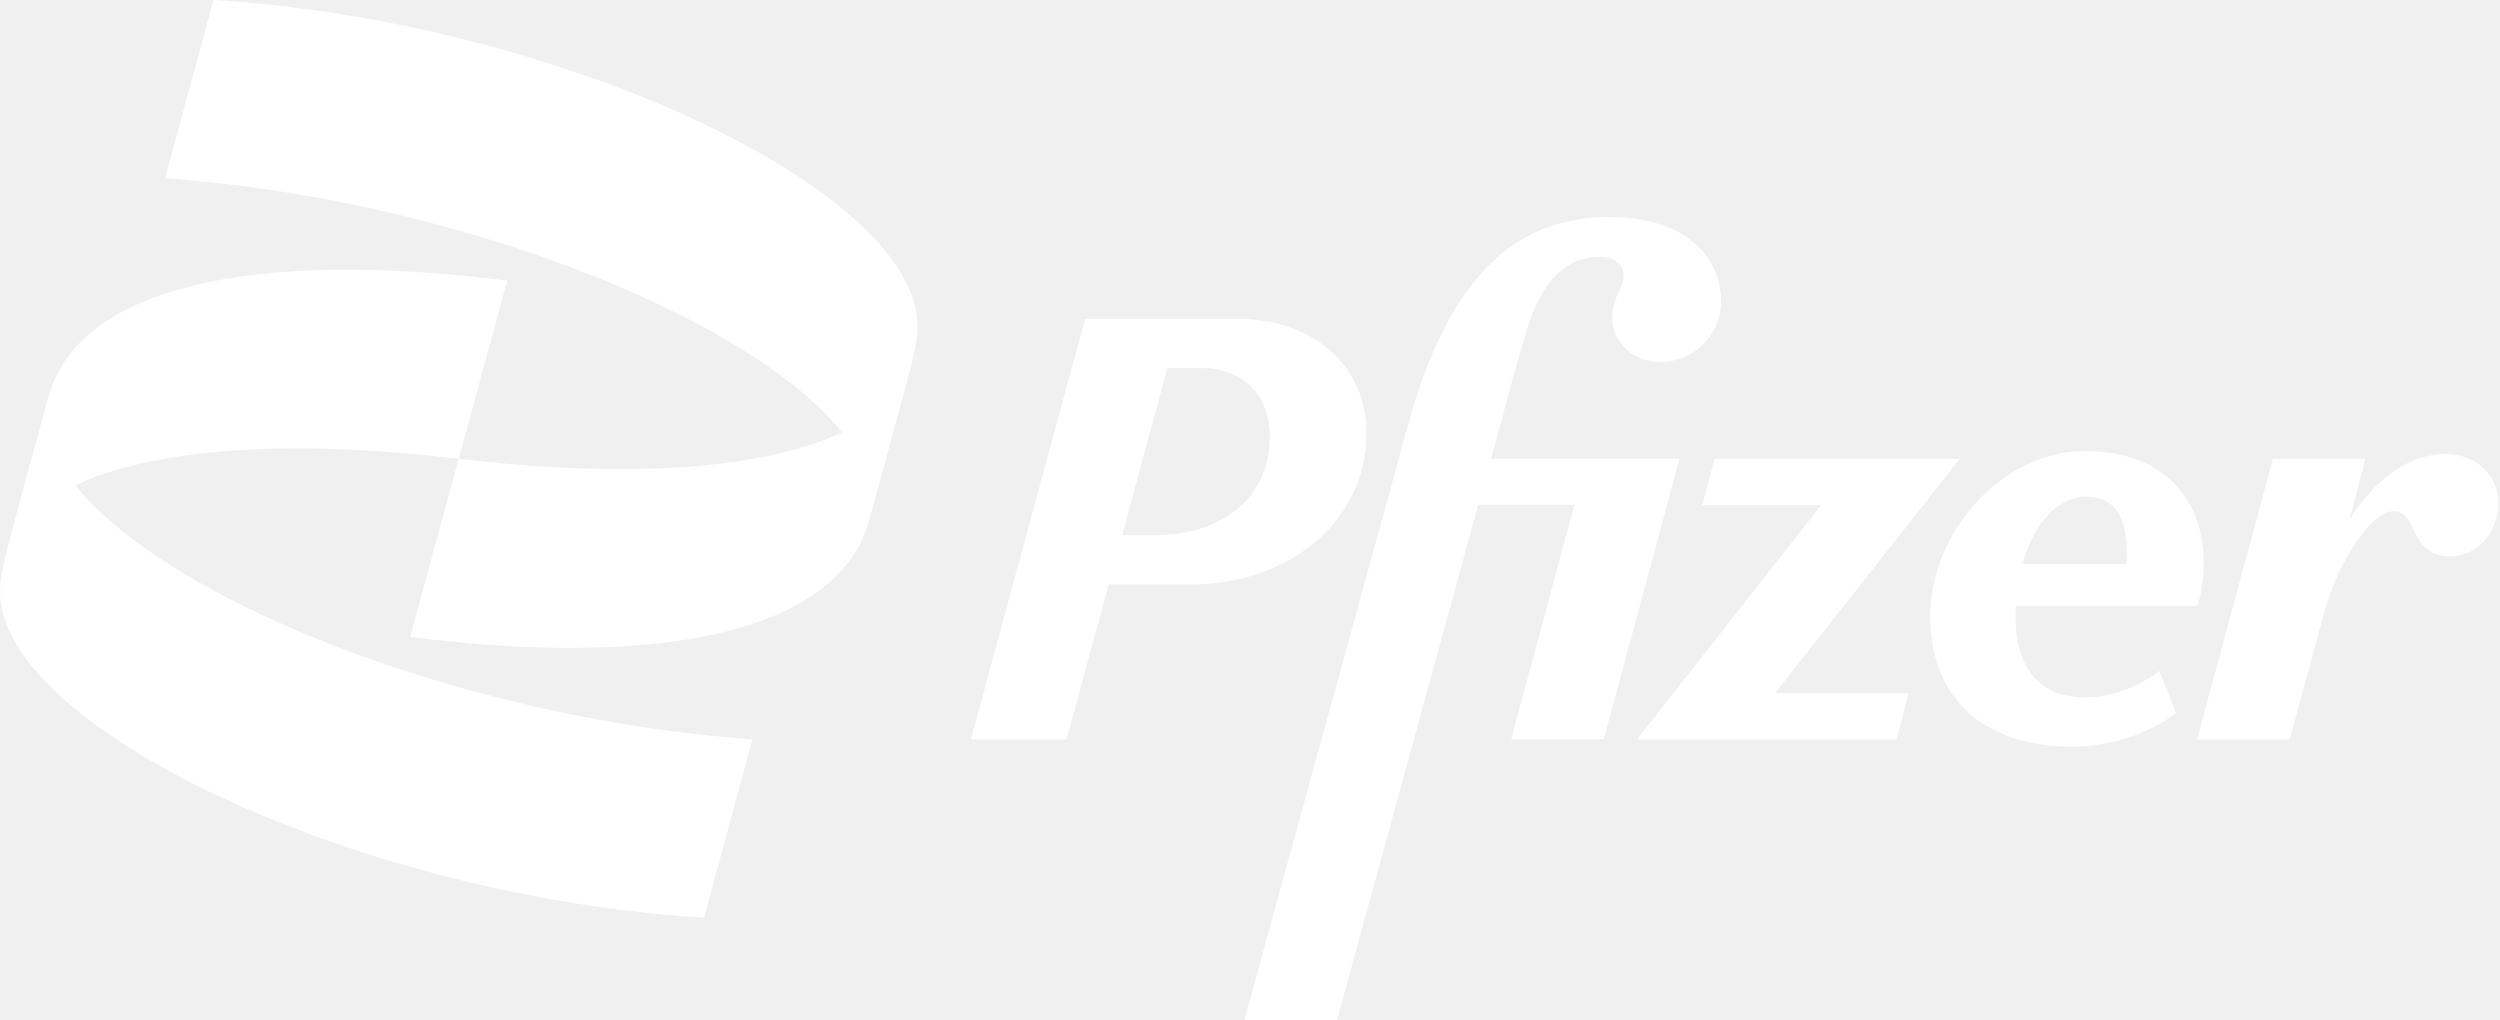
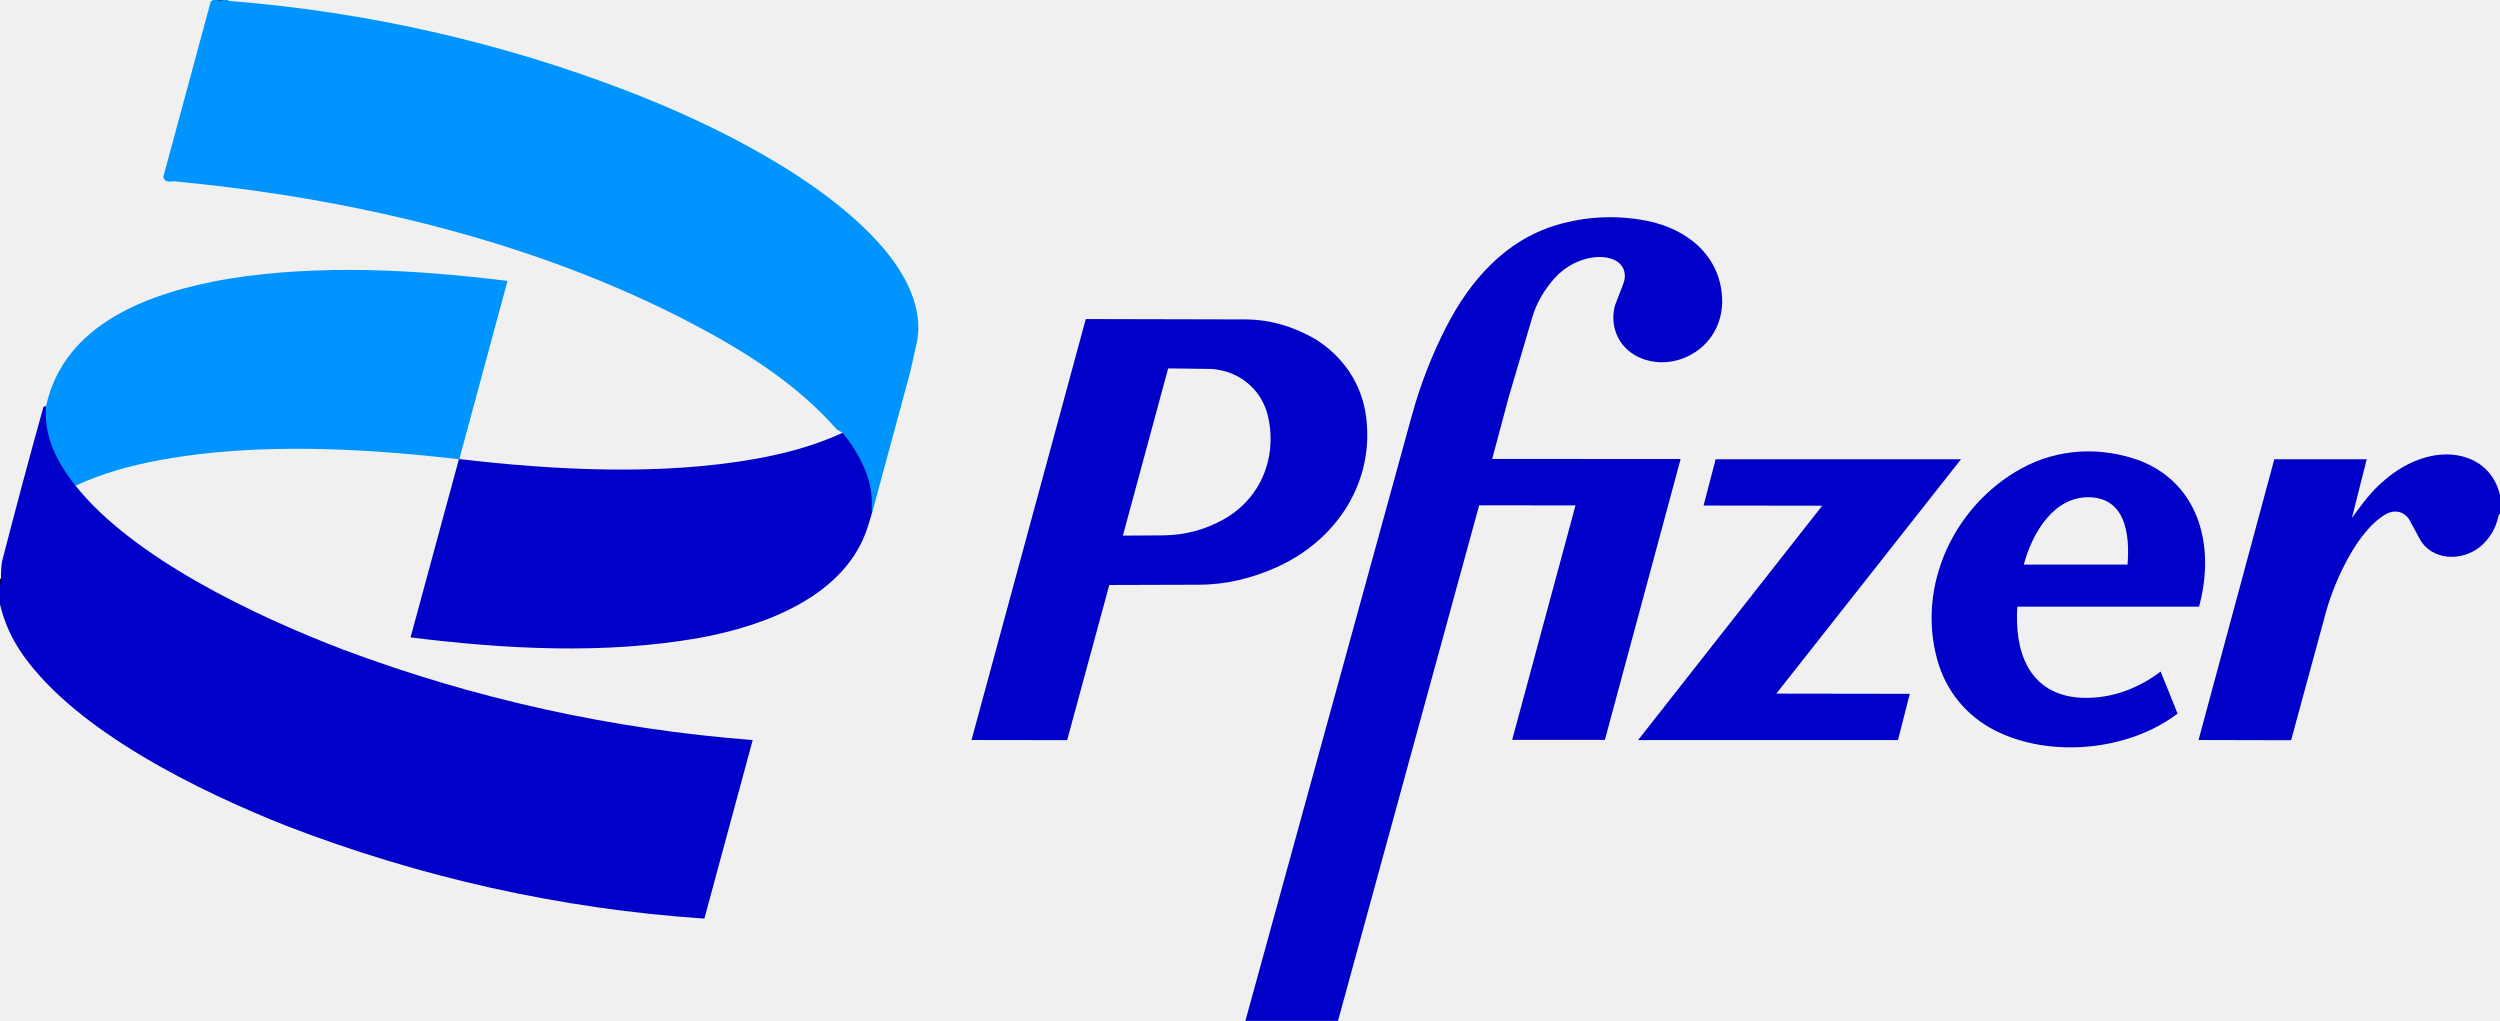
- <svg xmlns="http://www.w3.org/2000/svg" width="125" height="51" viewBox="0 0 125 51" fill="none">
-   <path d="M0.325 27.582C1.832 23.26 10.418 21.436 22.935 22.943L25.358 14.033C12.966 12.459 3.922 14.232 2.415 19.87L0.325 27.582Z" fill="white" />
-   <path d="M45.545 18.305C44.038 22.627 35.46 24.442 22.935 22.935L20.511 31.846C32.903 33.42 41.947 31.646 43.455 26.008L45.545 18.305Z" fill="white" />
-   <path d="M8.252 8.911C26.541 10.227 45.22 19.271 43.454 26.025L45.095 19.995C45.62 18.096 45.878 17.114 45.878 16.323C45.878 9.444 27.848 1.049 10.676 0L8.252 8.911Z" fill="white" />
-   <path d="M37.617 36.968C19.329 35.66 0.65 26.616 2.423 19.862L0.783 25.892C0.258 27.79 0 28.773 0 29.564C0 36.443 18.03 44.837 35.202 45.887L37.617 36.968Z" fill="white" />
-   <path d="M104.323 34.869C102.008 34.902 100.776 33.428 100.776 30.813C100.776 30.638 100.784 30.472 100.792 30.305H109.886C110.07 29.614 110.186 28.864 110.186 28.173C110.186 24.984 108.229 22.552 104.232 22.552C100.143 22.552 96.512 26.583 96.512 30.813C96.512 34.869 99.16 37.334 103.574 37.334C105.531 37.334 107.455 36.676 108.804 35.652L107.963 33.545C106.913 34.361 105.622 34.844 104.323 34.869ZM104.298 24.834C105.647 24.834 106.339 25.708 106.339 27.632C106.339 27.815 106.33 28.007 106.305 28.207H101.117C101.683 26.175 102.891 24.834 104.298 24.834Z" fill="white" />
-   <path d="M68.322 21.652C68.322 18.346 65.741 15.94 61.826 15.94H54.256L48.544 36.976H53.324L55.431 29.223H59.578C64.325 29.223 68.322 26.158 68.322 21.652ZM57.746 26.758H56.105L58.37 18.405H60.094C62.268 18.405 63.492 19.879 63.492 21.827C63.484 24.95 61.035 26.758 57.746 26.758Z" fill="white" />
-   <path d="M74.551 22.943L75.084 20.986C75.351 19.962 75.809 18.221 76.433 16.206C77.091 14.132 78.299 12.842 79.923 12.842C80.706 12.842 81.189 13.2 81.189 13.799C81.155 14.457 80.614 14.849 80.614 15.906C80.614 17.139 81.663 18.096 83.021 18.096C84.703 18.096 86.052 16.747 86.052 15.09C86.052 12.534 83.862 10.851 80.522 10.851C75.626 10.851 72.411 13.974 70.396 21.278L62.218 51H66.848L73.91 25.242H78.724L75.559 36.959H80.189L83.979 22.927H74.551V22.943Z" fill="white" />
-   <path d="M97.986 22.943H85.727L85.119 25.259H91.057L81.846 36.976H94.829L95.429 34.661H88.75L97.986 22.943Z" fill="white" />
-   <path d="M122.27 22.702C120.613 22.702 118.848 23.776 117.465 26L118.273 22.943H113.643L109.854 36.976H114.484L116.199 30.663C116.891 28.082 118.573 25.558 119.689 25.558C120.888 25.558 120.438 27.815 122.512 27.815C124.011 27.815 124.919 26.433 124.919 25.167C124.91 23.693 123.744 22.702 122.27 22.702Z" fill="white" />
+ <svg xmlns="http://www.w3.org/2000/svg" id="Camada_1" data-name="Camada 1" viewBox="0 0 1040.02 424.68">
+   <defs>
+     <style>
+       .cls-1 {
+         fill: #0000c8;
+       }
+ 
+       .cls-2 {
+         fill: #000048;
+       }
+ 
+       .cls-3 {
+         fill: #0094fe;
+       }
+ 
+       .cls-4 {
+         fill: #005fa2;
+       }
+     </style>
+   </defs>
+   <path class="cls-1" d="M31.42,202.05c23.99,30.12,74.77,54.21,111.13,68.12,54.75,20.53,111.8,33.17,170.58,37.7l-20.11,74.28c-60.01-4.05-118.19-17.14-173.8-38.56-36.3-14.4-87.03-39.14-109.61-71.04-4.65-6.57-7.85-13.63-9.62-21.21v-8.19c.18-.82.32-1.62.44-2.4-.07-2.4.07-4.81.43-7.22,5.53-21.49,11.27-42.92,17.22-64.28l1.08-.31.87,1.65c-.44,11.03,4.53,21.11,11.18,29.63l.21,1.83Z" />
+   <path class="cls-3" d="M90.04,0c.93.37,1.95.37,2.89,0h1.93c.15.39.28.37,1.08.44,56.76,4.53,112.62,17.16,165.83,37.72,35.2,13.6,80.73,36.2,105.35,64.66,9.46,10.93,17.42,25.67,14.18,40.12l-2.66,11.88-15.69,57.98c-.63.67-1.11.53-1.28-.38.96-11.37-4.11-21.88-10.98-30.63l-.15-1.74-2.33-1.3c-16.49-18.82-38.17-32.53-60.22-44.11-65.5-34.4-142-52.35-215.92-59.24-2.35.46-3.61-.01-4.13-1.8L87.67.65l1.03-.65h1.33Z" />
+   <path class="cls-1" d="M556.61,424.68h-38.52l69.25-251.81c3.53-12.82,8.29-25.12,14.28-36.81,9.9-19.34,24.53-36.01,45.74-42.38,12.25-3.68,24.99-4.29,37.49-1.87,16.98,3.29,30.83,14.51,31.58,32.39.35,8.49-3.3,16.28-9.62,21.15-6.73,5.18-15.52,6.83-23.42,3.94-9.33-3.42-14.02-12.57-11.6-22.08l3.47-9.02c.9-2.33,1.03-4.78-.26-7.02-3.9-6.77-19.22-5.64-28.26,4.54-4.2,4.72-7.45,10.04-9.28,16.22l-9.67,32.7-7.03,26.29,78.39.03-31.51,116.84h-38.57s26.35-97.54,26.35-97.54l-40.08-.03-58.73,214.48Z" />
+   <path class="cls-1" d="M1040.02,206.08v7.7c-.23.13-.52.4-.61.85-1.09,5-3.59,9.41-7.5,12.68-7.71,6.44-20.38,5.99-25.35-3.23l-4.02-7.45c-2.05-3.81-6.25-4.9-10.12-2.67-11.52,6.63-20.9,26.89-24.69,40.24l-14.61,53.74-38.51-.09,31.52-116.79h38.44s-6.17,24.43-6.17,24.43c4.23-5.72,8.05-11.19,13.48-15.64,9.48-8.37,23.21-13.67,35.09-9.16,6.98,2.65,11.54,8.41,13.04,15.39Z" />
+   <path class="cls-4" d="M92.93,0c-.67.75-2.22.75-2.89,0h2.89Z" />
+   <path class="cls-2" d="M0,243.16v-2.41h.44c-.11.71.48,1.89-.44,2.41Z" />
+   <path class="cls-3" d="M191.09,190.97c.16.41.1.43-.18.07-39.87-4.64-84.63-6.98-124.24.32-12.32,2.27-24,5.5-35.25,10.69-7.73-9.7-13.25-20.4-12.26-33.11,7.61-34.68,43.45-47.37,75.67-52.94,38.25-6.1,77.66-3.9,116.29.87l-20.04,74.11Z" />
+   <path class="cls-1" d="M362.93,212.8l-1.79,5.88c-8.8,28.98-42.46,41.66-70.29,46.7-39.43,6.97-80.65,4.67-120.06-.22l20.12-74.12c-.32-.12.15-.46.18-.07,39.26,4.65,83.77,6.95,123.03-.05,12.76-2.27,24.89-5.56,36.4-10.87,7.33,9.08,13.15,20.17,12.05,32.25-.03.34.24.58.35.5Z" />
+   <polygon class="cls-1" points="789.57 307.88 681.46 307.87 758.06 210.38 708.7 210.31 713.72 191.06 815.78 191.07 738.96 288.55 794.48 288.63 789.57 307.88" />
+   <path class="cls-1" d="M568.29,173.23c-1.8-13.66-9.61-25.05-21.27-32.24-8.87-5.09-18.49-8.08-29.02-8.11l-66.31-.15-47.53,175.12,39.78.06,17.53-64.55,37.33-.11c11.49-.04,22.22-2.73,32.79-7.5,24.78-11.39,40.27-35.43,36.7-62.51ZM509.18,215.98c-7.79,4.39-16.33,6.69-25.33,6.74l-16.73.1,18.84-69.56,18.14.22c11.08.86,20.04,7.88,23.09,18.47,4.54,17.3-2.2,35.13-18.01,44.03Z" />
+   <path class="cls-1" d="M914.82,252.38c6.72-24.63.43-50.68-24.21-60.59-16.49-6.14-34.43-5.37-49.96,3.24-27.57,15.28-43.37,48.38-34.72,79.46,3.62,13,12.11,23.36,24.09,29.43,22.77,11.53,55.33,8.54,75.87-7.06l-7.05-17.5c-10.12,7.73-22.52,11.98-35.24,10.76-19.86-2.32-25.59-19.32-24.38-37.75h75.61ZM869.55,206.86c14.24.65,16.6,14.46,15.53,28.01h-43.17c3.66-13.54,12.74-28.58,27.65-28.01Z" />
</svg>
